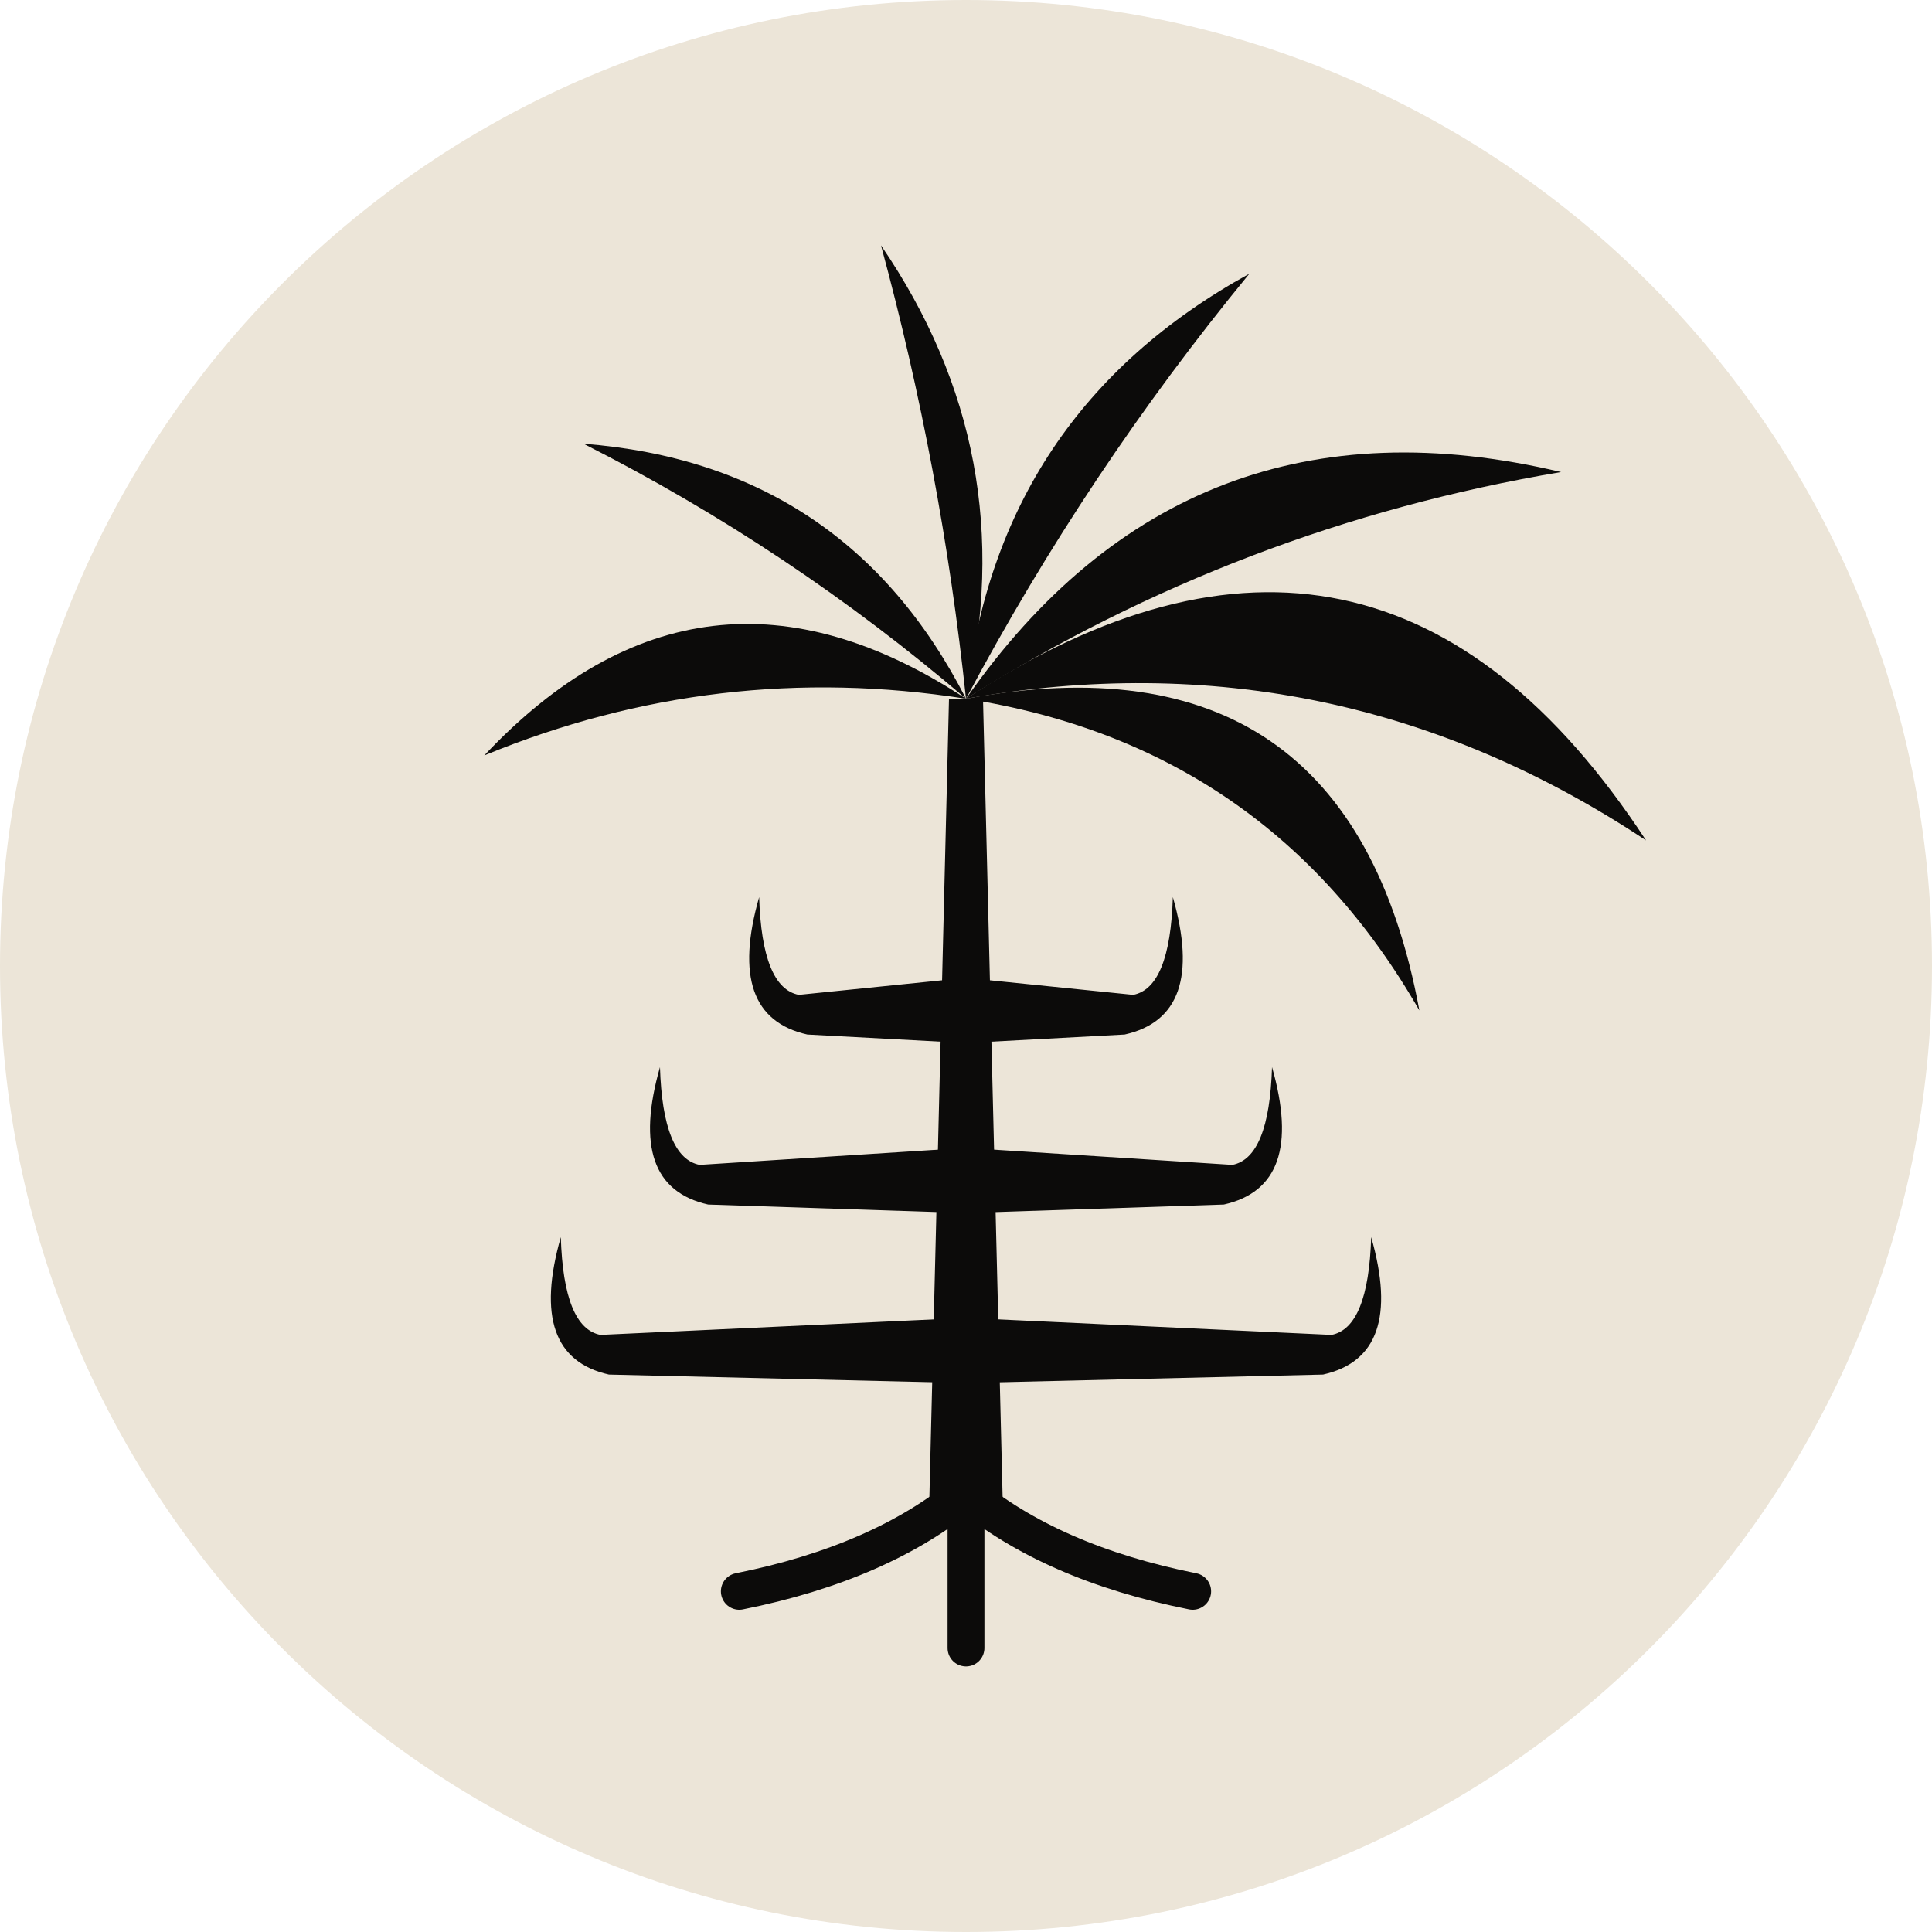
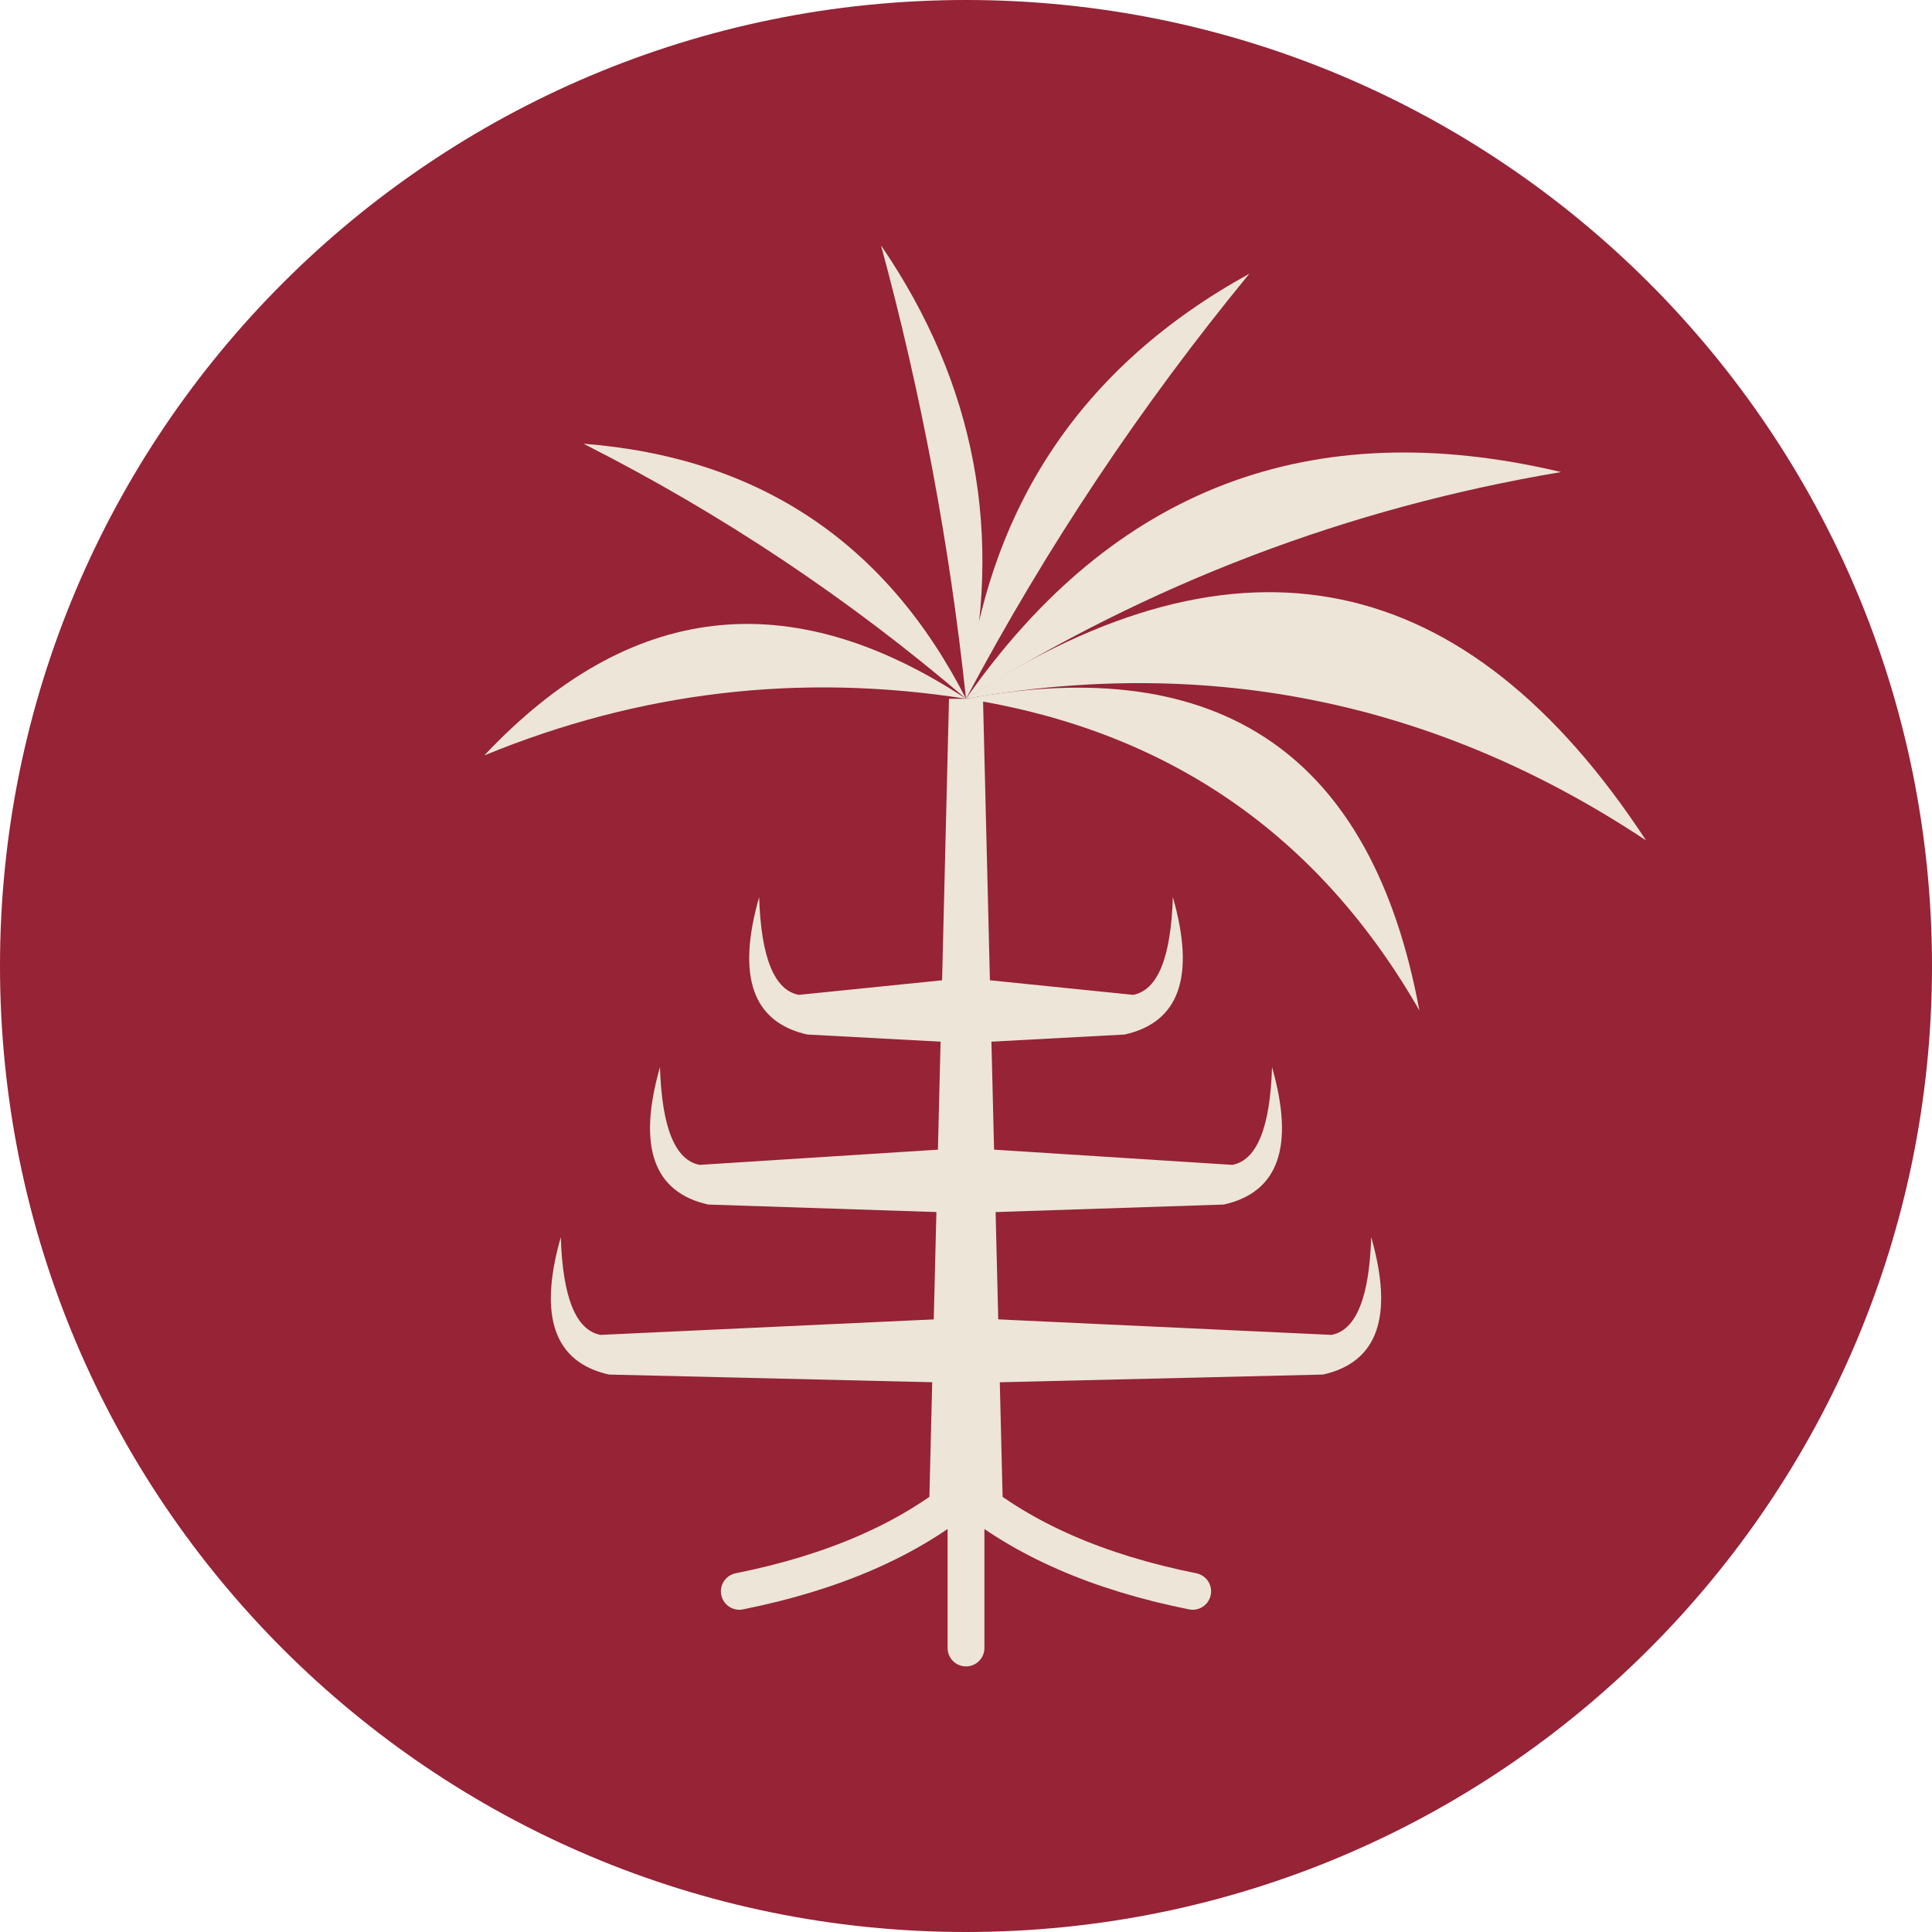
<svg xmlns="http://www.w3.org/2000/svg" viewBox="0 0 120 120">
-   <circle cx="60" cy="60" r="60" fill="#ece5d8" />
+   <circle cx="60" cy="60" r="60" fill="#962336" />
  <g transform="translate(60 61) scale(0.88) translate(-60 -60)">
-     <g fill="#0c0b0a">
+     <g fill="#ece5d8">
      <path d="M60 40Q41.32 27.72 26 44Q42.44 37.24 60 40Z" />
      <path d="M60 40Q51.54 23.44 33 22Q47.58 29.38 60 40Z" />
      <path d="M60 40Q64.04 22.68 54 8Q58.28 23.76 60 40Z" />
      <path d="M60 40Q62.2 19.8 80 10Q68.5 24 60 40Z" />
      <path d="M60 40Q75.56 17.72 102 24Q79.4 27.8 60 40Z" />
      <path d="M60 40Q89 21 108 50Q86 35.4 60 40Z" />
      <path d="M60 40Q87 35 92 62Q81.28 43.32 60 40Z" />
      <path d="M60 59.7L48.2 60.9Q45.6 60.4 45.4 54Q43 62.4 48.8 63.7L60 64.3Z" />
      <path d="M60 59.7L71.8 60.9Q74.4 60.4 74.6 54Q77 62.4 71.2 63.7L60 64.3Z" />
      <path d="M60 71.7L41.2 72.9Q38.6 72.4 38.4 66Q36 74.4 41.8 75.7L60 76.3Z" />
      <path d="M60 71.7L78.8 72.9Q81.4 72.4 81.6 66Q84 74.4 78.2 75.7L60 76.3Z" />
      <path d="M60 83.7L34.2 84.9Q31.6 84.4 31.4 78Q29 86.4 34.8 87.7L60 88.3Z" />
      <path d="M60 83.7L85.8 84.9Q88.4 84.4 88.6 78Q91 86.4 85.2 87.7L60 88.3Z" />
      <path d="M58.8 40L61.2 40L62.6 97L57.4 97Z" />
    </g>
-     <path d="M60 96Q54 101 44 103M60 96Q66 101 76 103M60 96L60 107" fill="none" stroke="#0c0b0a" stroke-width="2.6" stroke-linecap="round" />
+     <path d="M60 96Q54 101 44 103M60 96Q66 101 76 103M60 96L60 107" fill="none" stroke="#ece5d8" stroke-width="2.6" stroke-linecap="round" />
  </g>
</svg>
